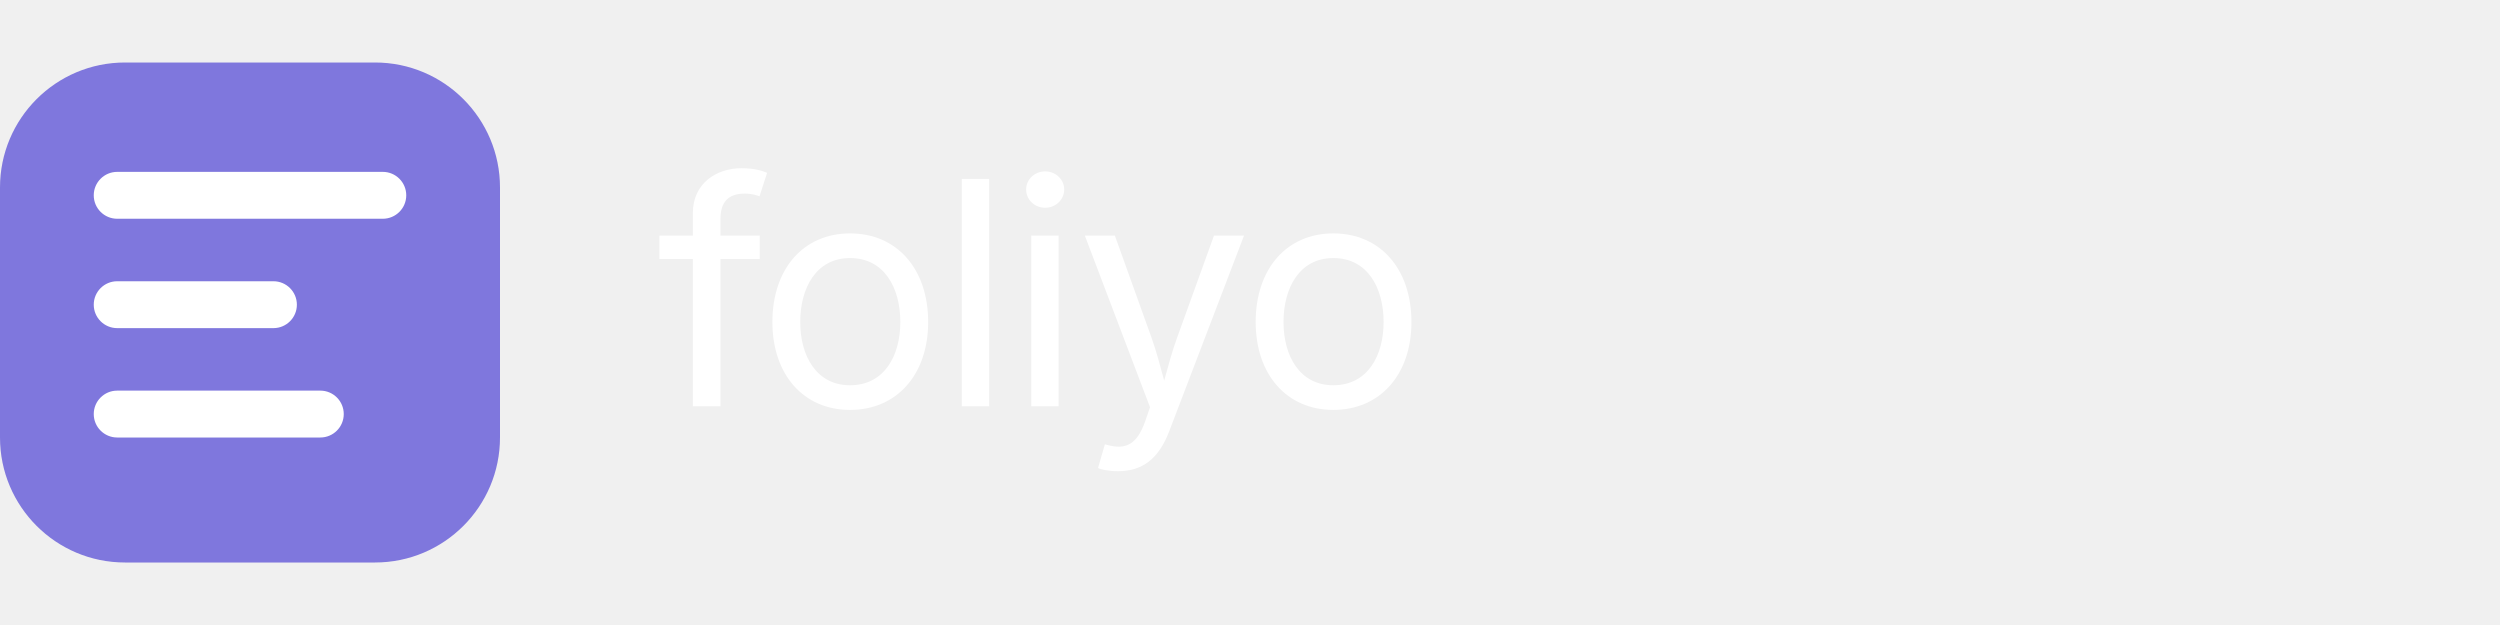
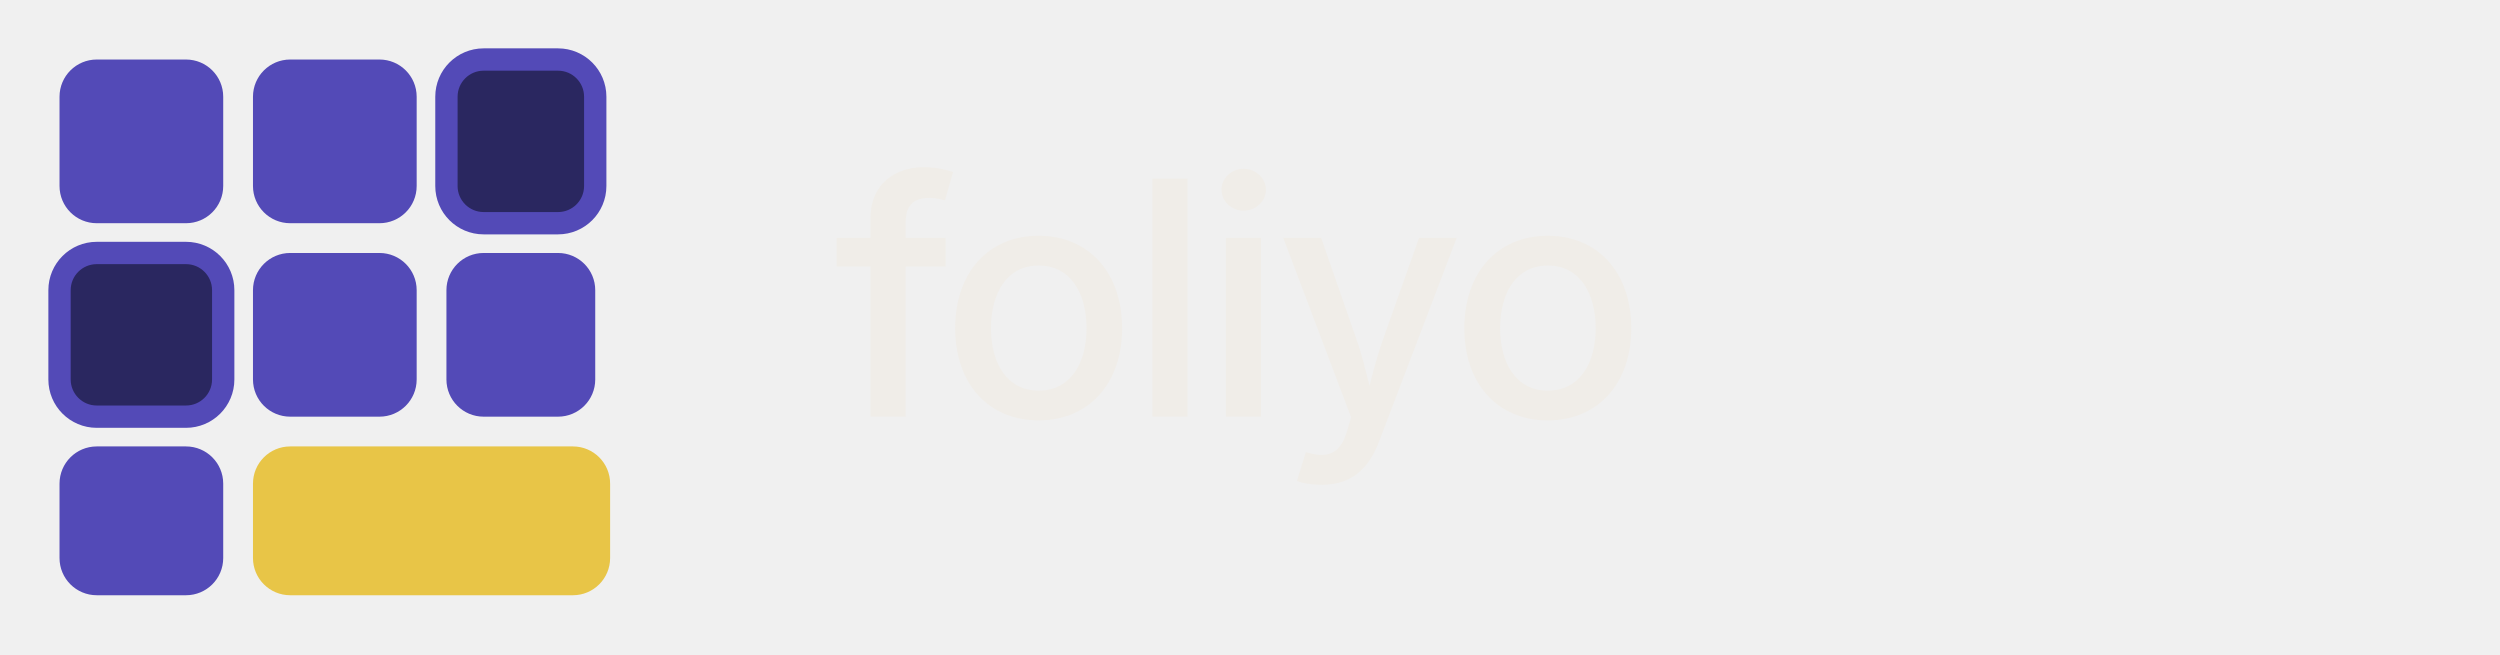
- <svg xmlns="http://www.w3.org/2000/svg" viewBox="0 0 160 40" width="160" height="40">
-   <rect x="0" y="4" width="32" height="32" rx="8" fill="#7F77DD" />
-   <rect x="6" y="11" width="20" height="3" rx="1.5" fill="white" />
-   <rect x="6" y="18" width="13" height="3" rx="1.5" fill="white" />
-   <rect x="6" y="25" width="16" height="3" rx="1.5" fill="white" />
-   <text x="42" y="26" font-family="Inter,Geist,system-ui,sans-serif" font-size="20" font-weight="400" letter-spacing="-0.4" fill="white">foliyo</text>
+ <svg xmlns="http://www.w3.org/2000/svg" viewBox="0 0 168 44" width="168" height="44">
+   <rect x="4" y="4" width="11" height="11" rx="2.5" fill="#534AB7" />
+   <rect x="17" y="4" width="11" height="11" rx="2.5" fill="#534AB7" />
+   <rect x="30" y="4" width="10" height="11" rx="2.5" fill="#2a2760" stroke="#534AB7" stroke-width="1.5" />
+   <rect x="4" y="17" width="11" height="11" rx="2.5" fill="#2a2760" stroke="#534AB7" stroke-width="1.5" />
+   <rect x="17" y="17" width="11" height="11" rx="2.5" fill="#534AB7" />
+   <rect x="30" y="17" width="10" height="11" rx="2.5" fill="#534AB7" />
+   <rect x="4" y="30" width="11" height="10" rx="2.5" fill="#534AB7" />
+   <rect x="17" y="30" width="24" height="10" rx="2.5" fill="#E8C547" />
+   <text x="56" y="28" font-family="Inter,Geist,system-ui,sans-serif" font-size="22" font-weight="500" letter-spacing="-0.6" fill="#f0ede8">foliyo</text>
</svg>
